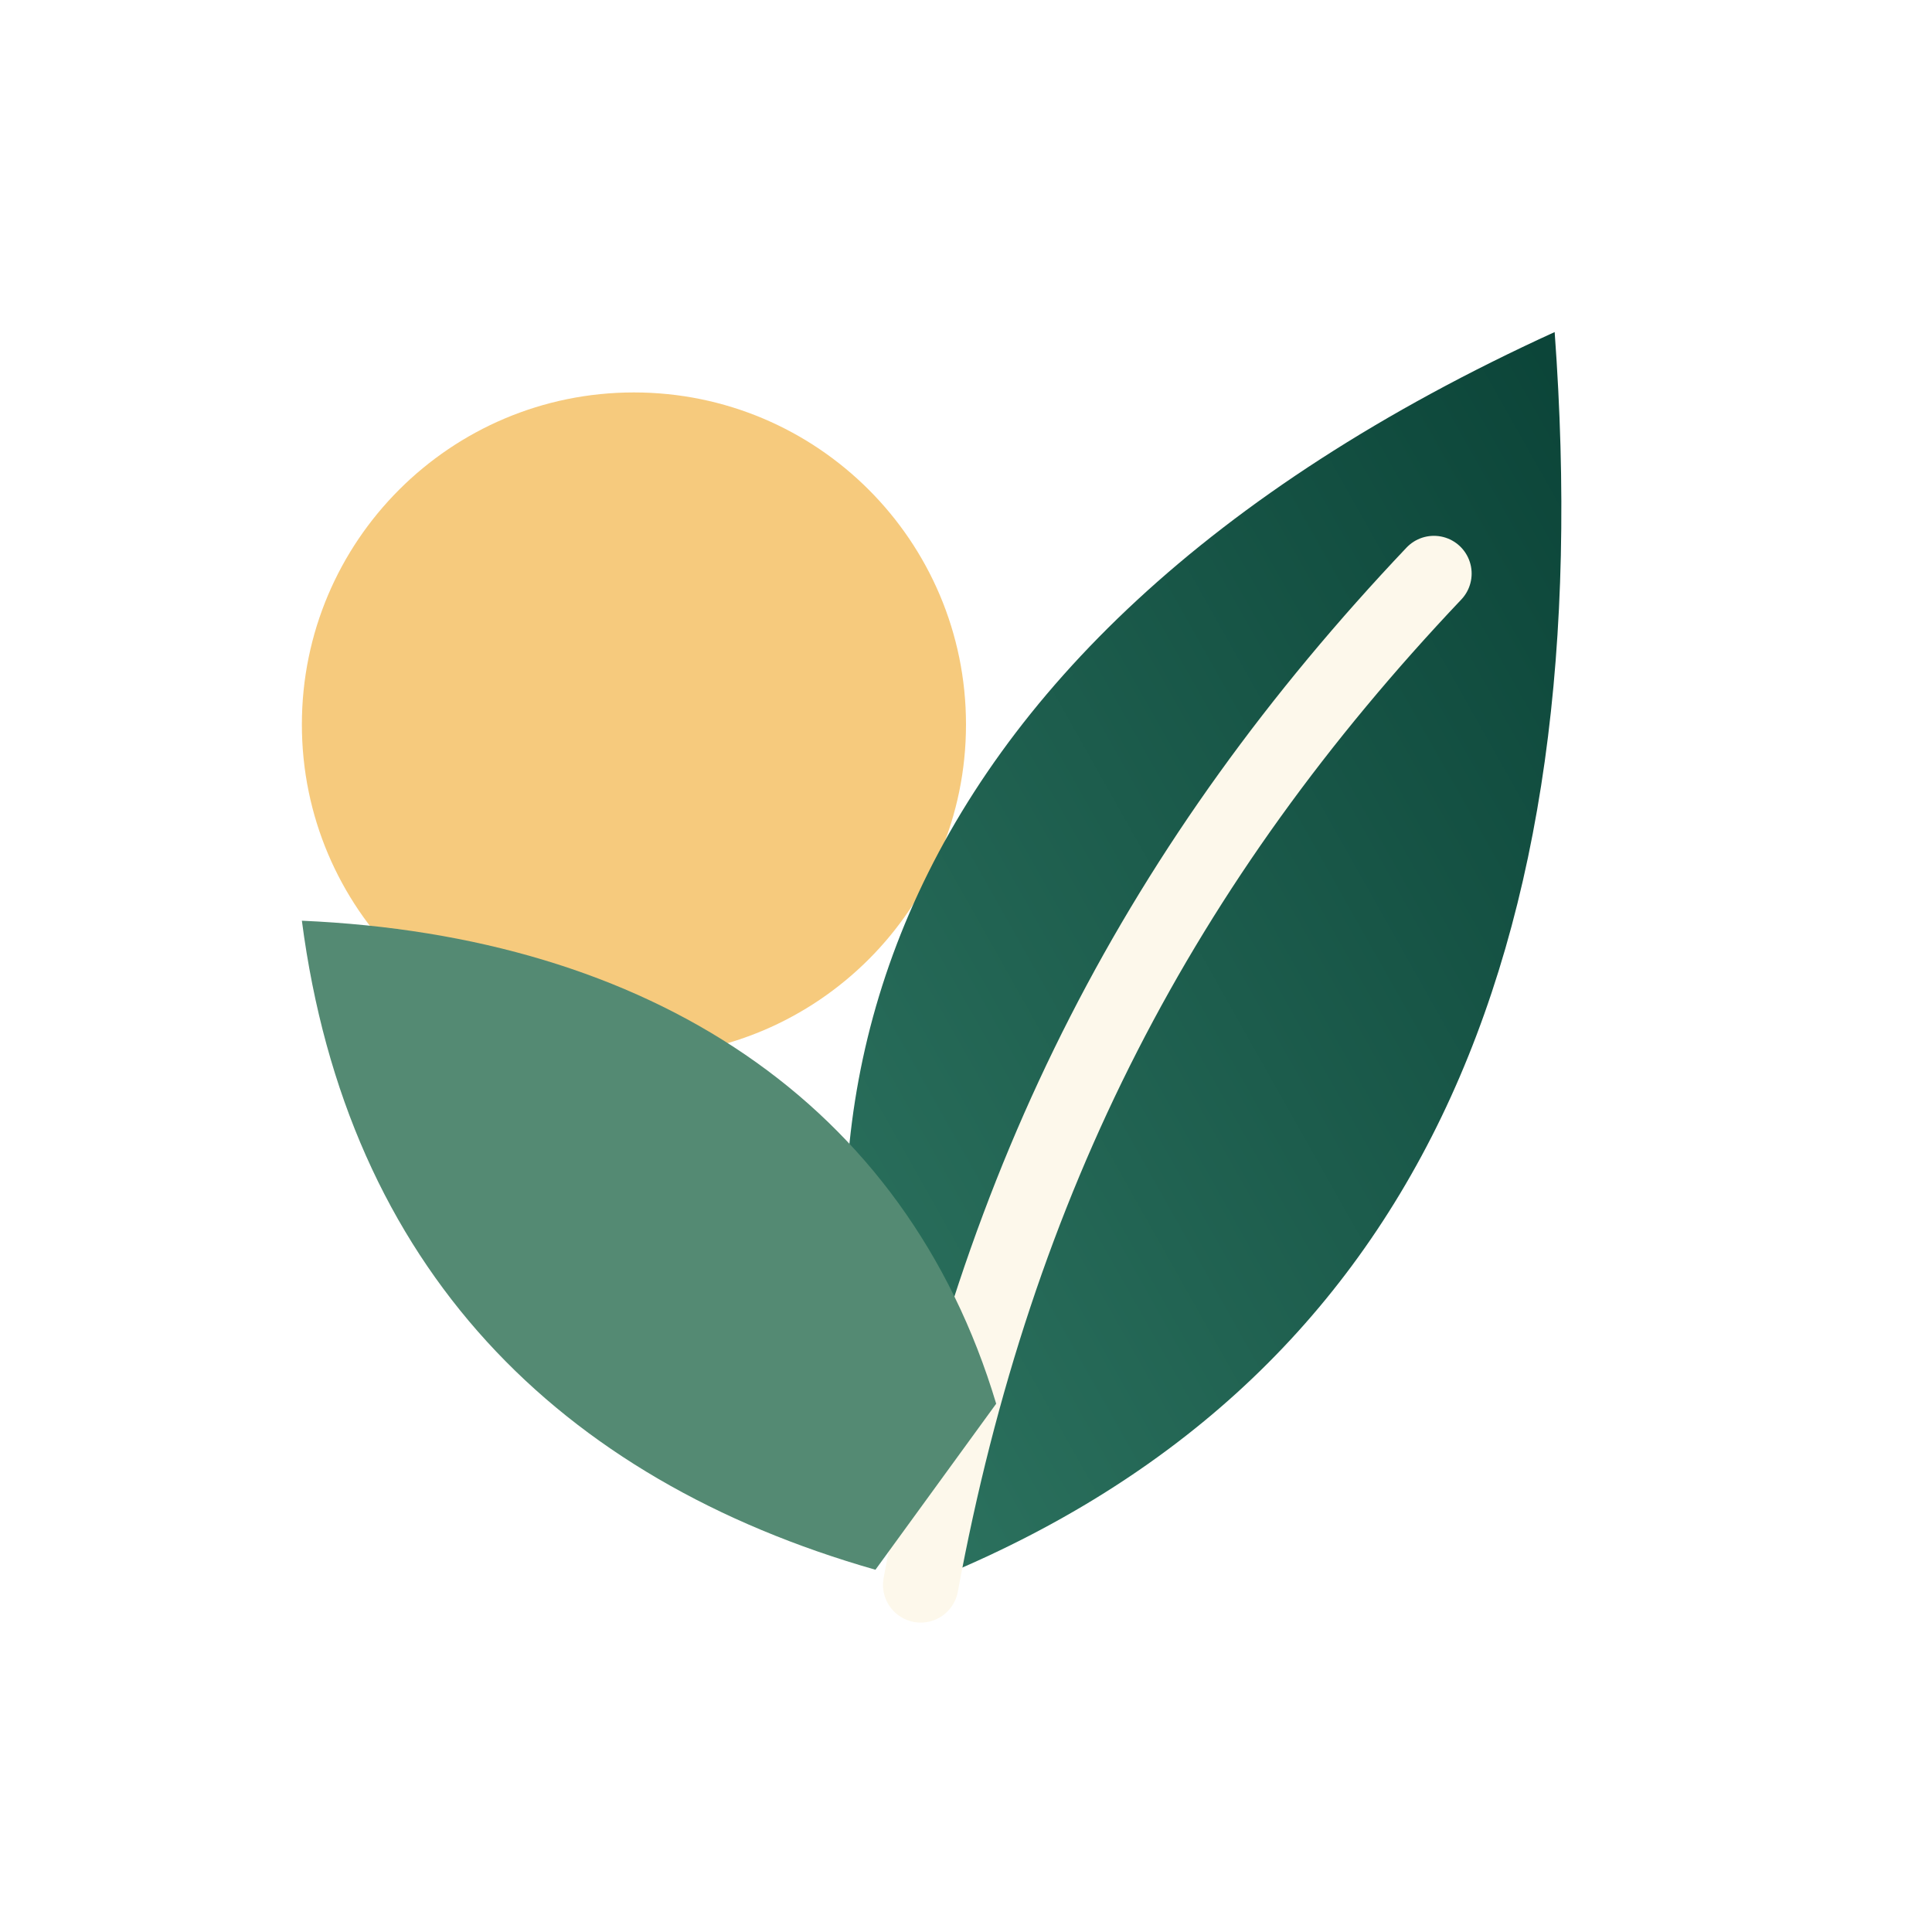
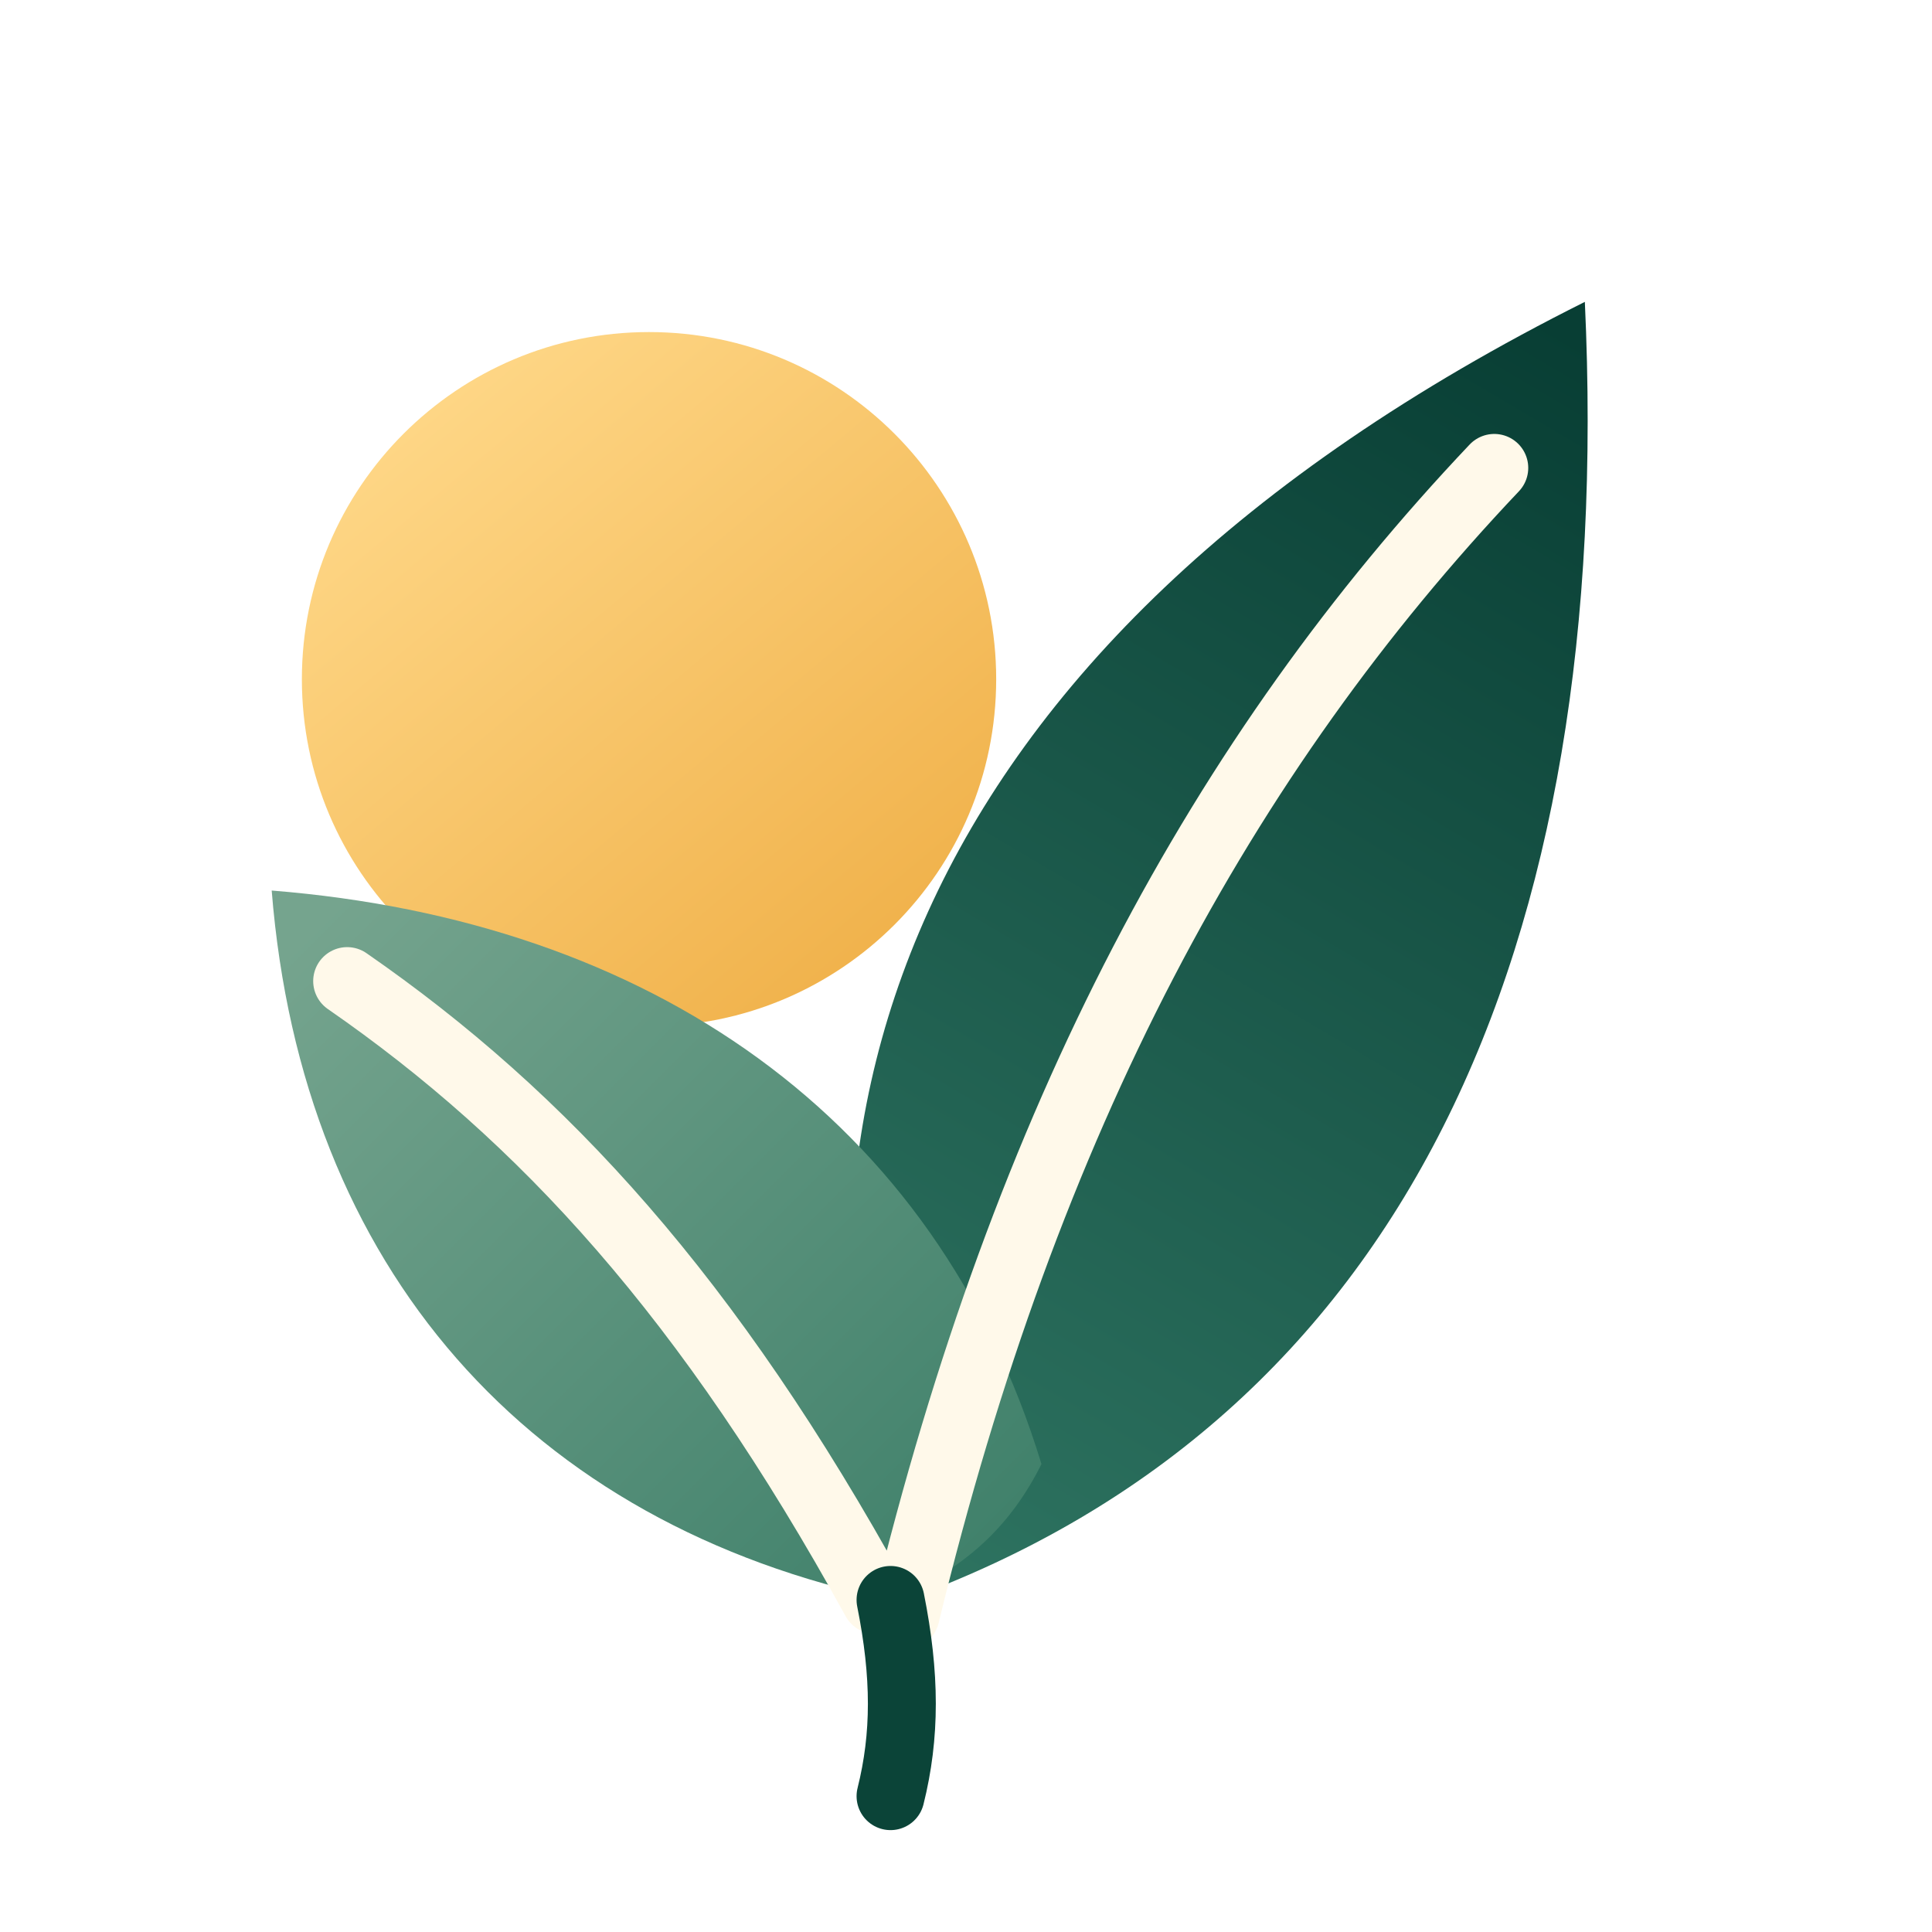
<svg xmlns="http://www.w3.org/2000/svg" viewBox="0 0 128 128" role="img" aria-label="Selflo">
  <defs>
-     <linearGradient id="g" x1="0" y1="1" x2="1" y2="0">
-       <stop stop-color="#2e7561" />
-       <stop offset="1" stop-color="#0b4438" />
+     <linearGradient id="sun" x1="25" y1="25" x2="61" y2="68" gradientUnits="userSpaceOnUse">
+       <stop stop-color="#FFD98A" />
+       <stop offset="1" stop-color="#EFAE45" />
+     </linearGradient>
+     <linearGradient id="leafRight" x1="55" y1="105" x2="104" y2="22" gradientUnits="userSpaceOnUse">
+       <stop stop-color="#2F7562" />
+       <stop offset="1" stop-color="#083E34" />
+     </linearGradient>
+     <linearGradient id="leafLeft" x1="22" y1="60" x2="66" y2="104" gradientUnits="userSpaceOnUse">
+       <stop stop-color="#75A48E" />
+       <stop offset="1" stop-color="#3F806A" />
    </linearGradient>
  </defs>
-   <circle cx="42" cy="48" r="22" fill="#f4bd5d" opacity=".8" />
-   <path d="M61 105C49 76 57 43 103 22c3 41-9 70-42 83Z" fill="url(#g)" />
-   <path d="M61 105c5-27 16-48 34-67" fill="none" stroke="#fdf8eb" stroke-width="5" stroke-linecap="round" />
-   <path d="M58 104C37 98 23 84 20 61c23 1 40 12 46 32" fill="#548a73" />
+   <circle cx="43" cy="45" r="23" fill="url(#sun)" />
+   <path d="M60 106C50 76 59 43 105 20c2 43-12 74-45 86Z" fill="url(#leafRight)" />
+   <path d="M59 106C35 101 20 84 18 59c25 2 44 15 51 38-2 4-5 7-10 9Z" fill="url(#leafLeft)" />
+   <path d="M60 107c8-33 21-57 39-76M58 106C47 86 36 74 23 65" fill="none" stroke="#FFF9EA" stroke-width="4.5" stroke-linecap="round" stroke-linejoin="round" />
+   <path d="M59 106c1 5 1 9 0 13" fill="none" stroke="#0B4438" stroke-width="4.5" stroke-linecap="round" />
</svg>
